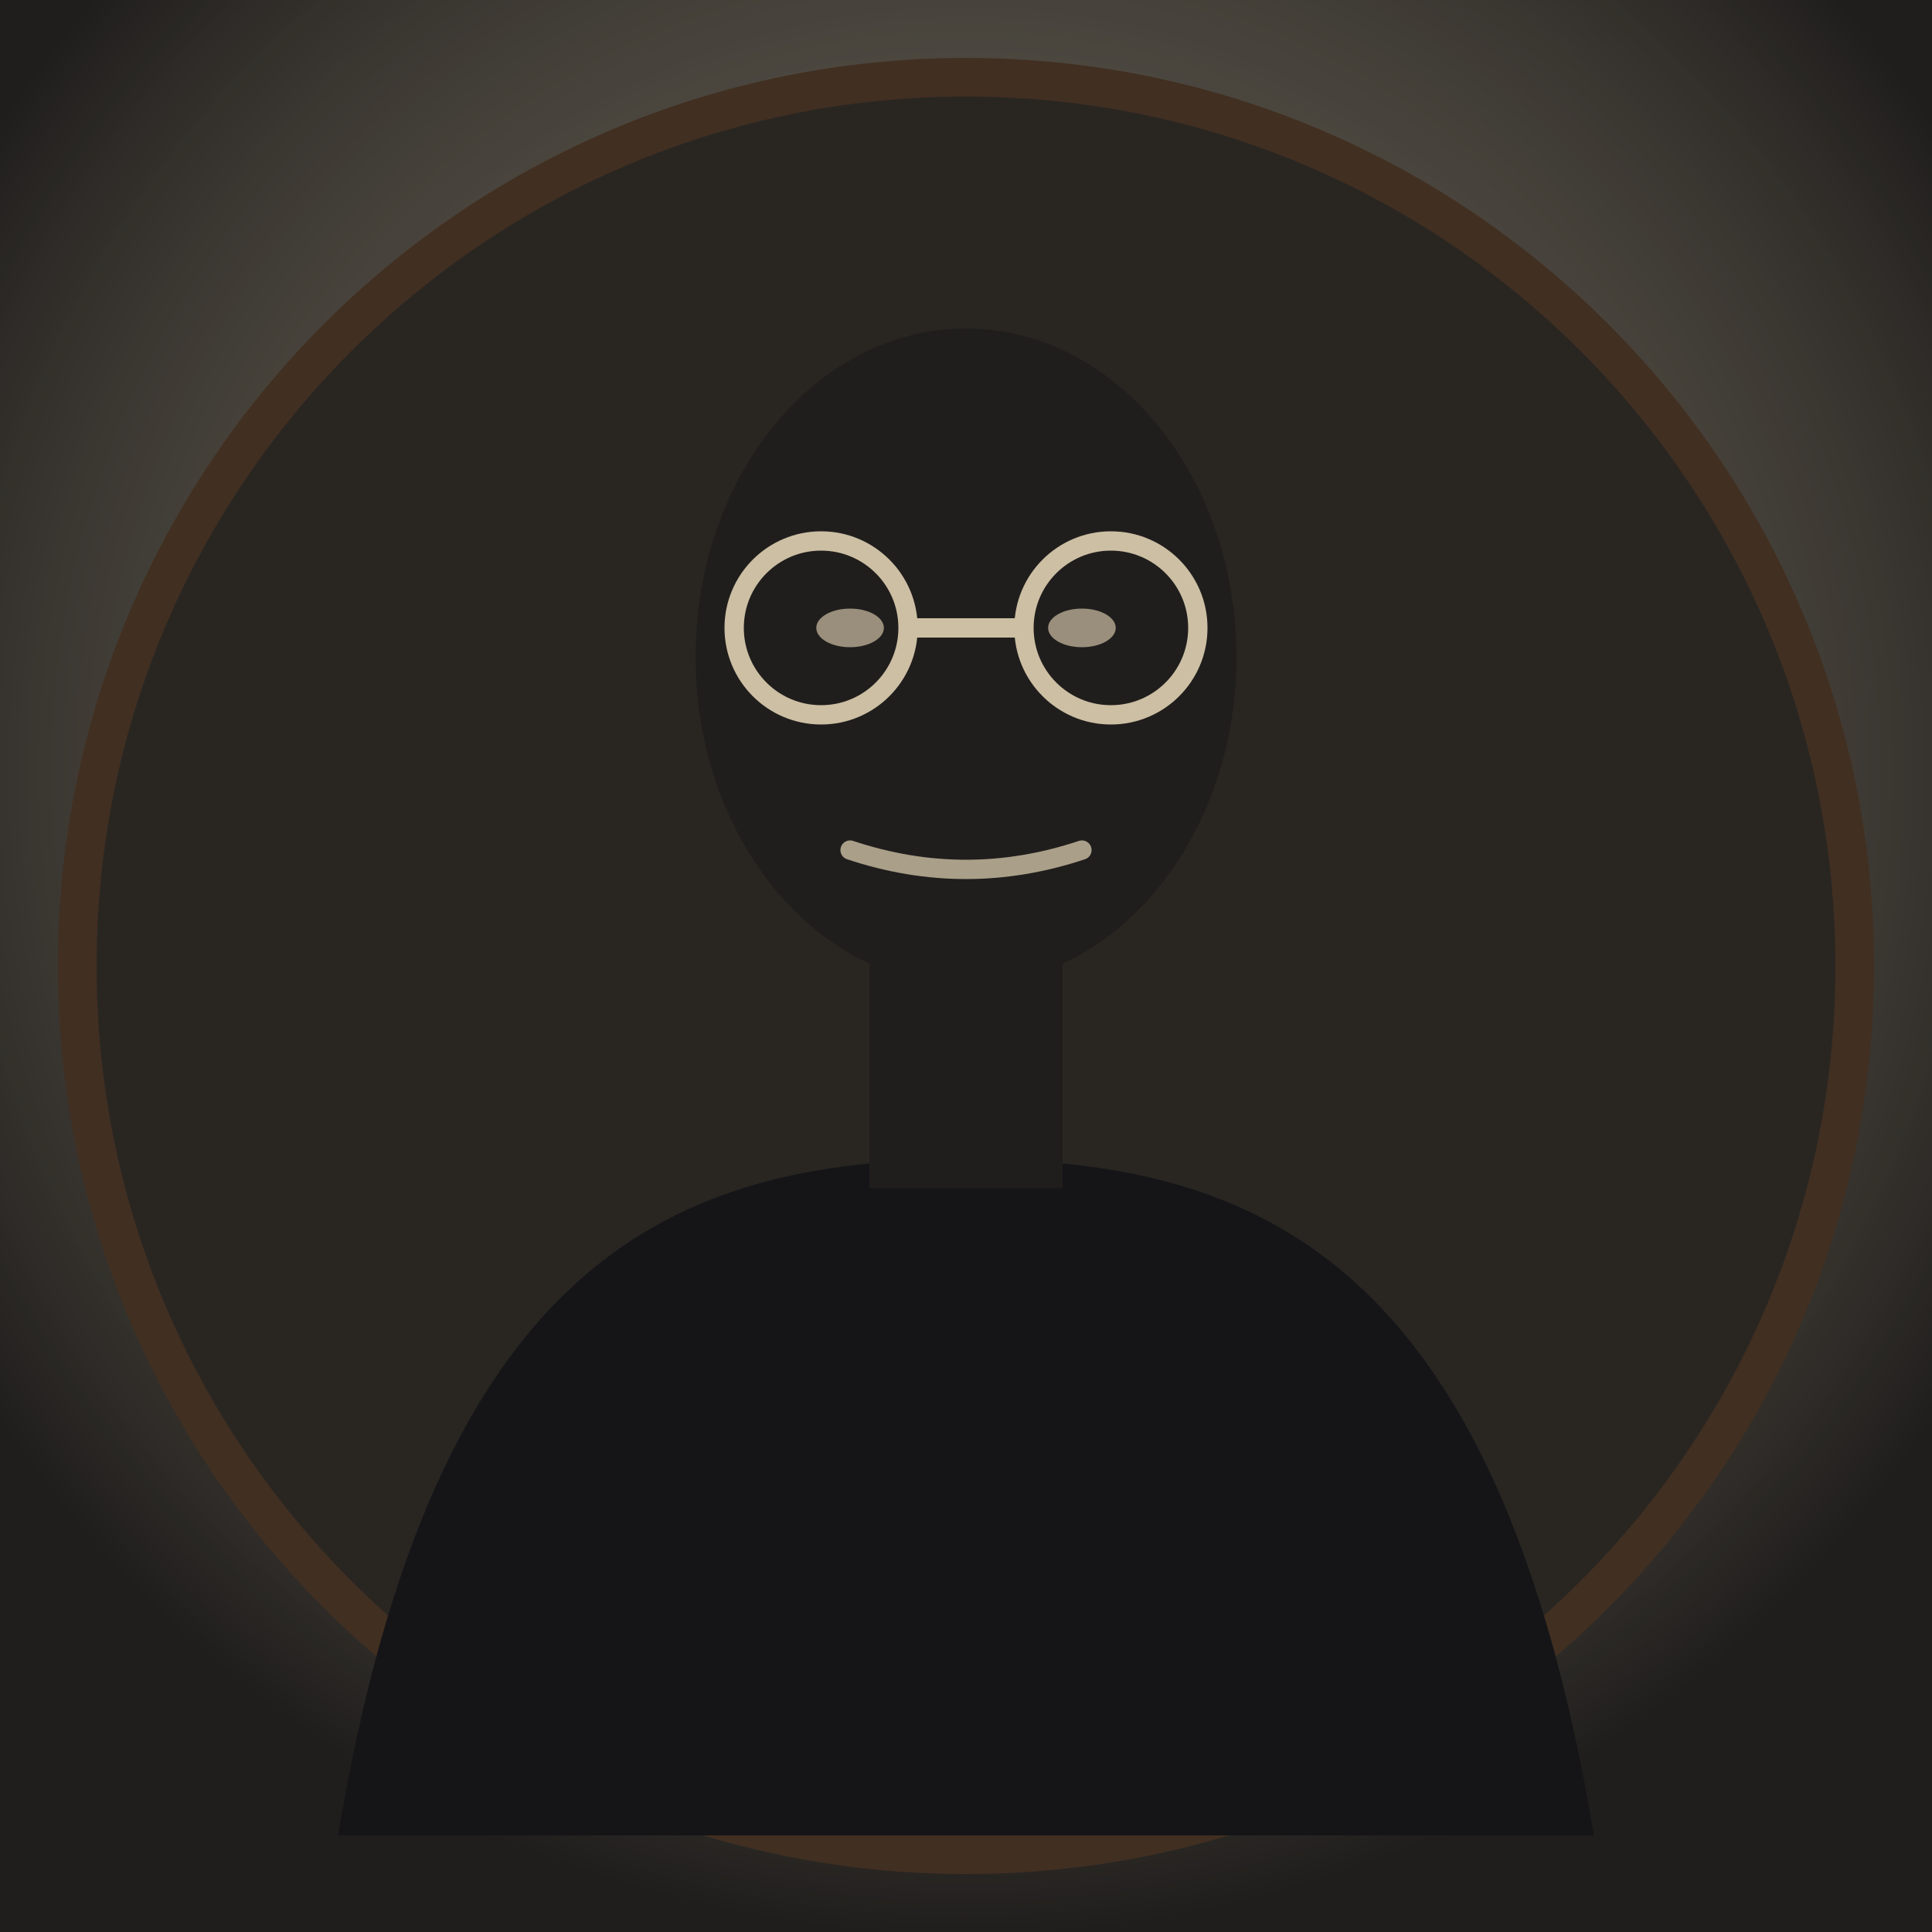
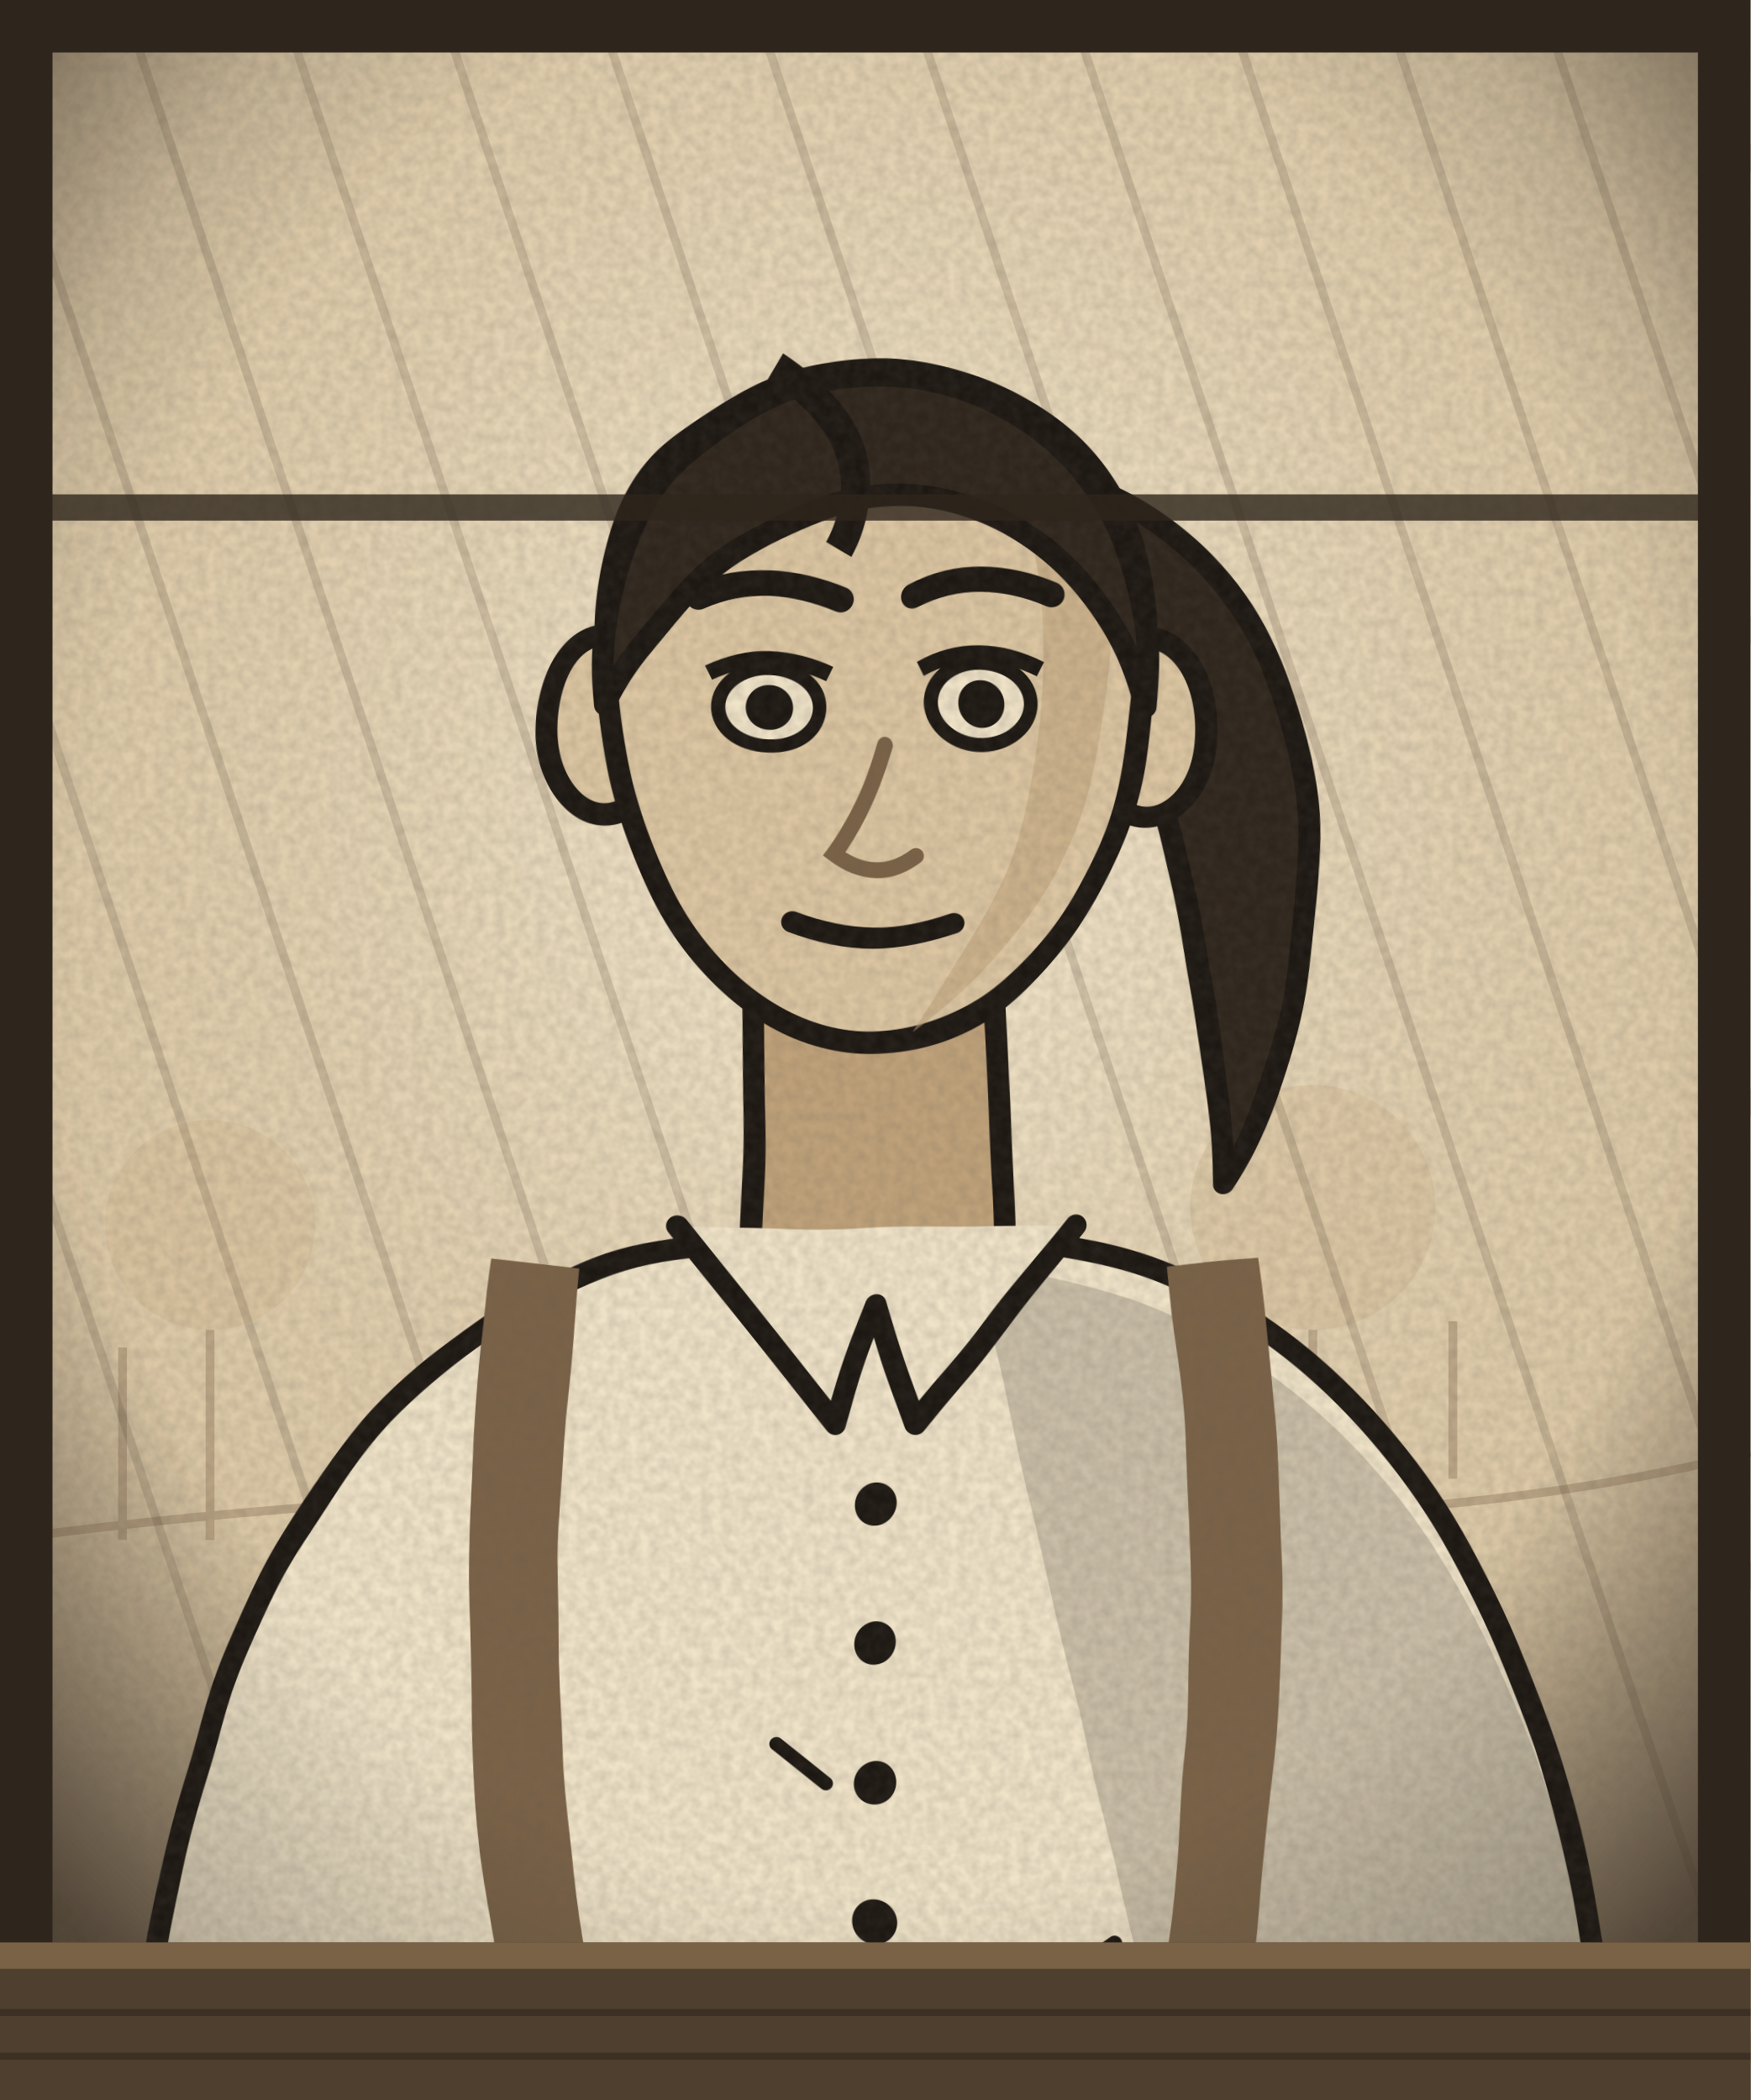
- <svg xmlns="http://www.w3.org/2000/svg" viewBox="0 0 200 200" width="100%" height="100%">
+ <svg xmlns="http://www.w3.org/2000/svg" viewBox="0 0 200 240" width="200" height="240">
  <defs>
-     <radialGradient id="frost" cx="50%" cy="40%" r="60%">
-       <stop offset="0%" stop-color="#E8D8BA" stop-opacity="0.3" />
-       <stop offset="100%" stop-color="#242220" stop-opacity="0.9" />
+     <radialGradient id="kinh" cx="50%" cy="38%" r="70%">
+       <stop offset="0%" stop-color="#f6ecd4" stop-opacity="0.9" />
+       <stop offset="70%" stop-color="#cdb48c" stop-opacity="0.55" />
+       <stop offset="100%" stop-color="#4f3f2e" stop-opacity="0.85" />
    </radialGradient>
-     <filter id="blurFilter">
-       <feGaussianBlur stdDeviation="1.5" />
+     <filter id="hat" x="0" y="0" width="100%" height="100%">
+       <feTurbulence type="fractalNoise" baseFrequency="0.85" numOctaves="2" seed="95" />
+       <feColorMatrix values="0 0 0 0 0.11  0 0 0 0 0.09  0 0 0 0 0.07  0 0 0 0.55 -0.12" />
+       <feComposite in2="SourceGraphic" operator="in" />
    </filter>
+     <filter id="net" x="-5%" y="-5%" width="110%" height="110%">
+       <feTurbulence type="fractalNoise" baseFrequency="0.04" numOctaves="2" seed="3" result="n" />
+       <feDisplacementMap in="SourceGraphic" in2="n" scale="1.6" />
+     </filter>
+     <radialGradient id="toi" cx="50%" cy="45%" r="75%">
+       <stop offset="60%" stop-color="#1c1712" stop-opacity="0" />
+       <stop offset="100%" stop-color="#1c1712" stop-opacity="0.45" />
+     </radialGradient>
  </defs>
-   <rect width="200" height="200" fill="#1F1E1D" />
-   <rect width="200" height="200" fill="url(#frost)" />
-   <circle cx="100" cy="100" r="92" fill="#2E2B27" stroke="#4A3525" stroke-width="4" />
-   <path d="M35,190 C45,130 70,120 100,120 C130,120 155,130 165,190 Z" fill="#18181B" />
-   <rect x="90" y="95" width="20" height="28" fill="#242220" />
-   <ellipse cx="100" cy="68" rx="28" ry="34" fill="#242220" />
-   <ellipse cx="88" cy="65" rx="3.5" ry="2" fill="#E8D8BA" opacity="0.7" />
-   <ellipse cx="112" cy="65" rx="3.5" ry="2" fill="#E8D8BA" opacity="0.7" />
-   <path d="M88,88 Q100,92 112,88" stroke="#E8D8BA" stroke-width="2" fill="none" opacity="0.8" stroke-linecap="round" />
-   <circle cx="85" cy="65" r="9" fill="none" stroke="#E8D8BA" stroke-width="2" />
-   <circle cx="115" cy="65" r="9" fill="none" stroke="#E8D8BA" stroke-width="2" />
-   <line x1="94" y1="65" x2="106" y2="65" stroke="#E8D8BA" stroke-width="2" />
-   <rect width="200" height="200" fill="black" opacity="0.12" style="mix-blend-mode: multiply;" />
+   <rect width="200" height="240" fill="#efe3c8" />
+   <rect width="200" height="240" fill="url(#kinh)" />
+   <g opacity="0.35" stroke="#7a6247" stroke-width="1">
+     <path d="M0 176 Q60 168 110 172 T200 166" fill="none" />
+     <path d="M14 176 v-22 M24 176 v-30 M150 170 v-26 M166 169 v-18" />
+     <circle cx="24" cy="140" r="12" fill="#cdb48c" stroke="none" />
+     <circle cx="150" cy="138" r="14" fill="#cdb48c" stroke="none" />
+   </g>
+   <g stroke="#4f3f2e" stroke-width="1" opacity="0.18">
+     <line x1="-40" y1="0" x2="40" y2="240" />
+     <line x1="-22" y1="0" x2="58" y2="240" />
+     <line x1="-4" y1="0" x2="76" y2="240" />
+     <line x1="14" y1="0" x2="94" y2="240" />
+     <line x1="32" y1="0" x2="112" y2="240" />
+     <line x1="50" y1="0" x2="130" y2="240" />
+     <line x1="68" y1="0" x2="148" y2="240" />
+     <line x1="86" y1="0" x2="166" y2="240" />
+     <line x1="104" y1="0" x2="184" y2="240" />
+     <line x1="122" y1="0" x2="202" y2="240" />
+     <line x1="140" y1="0" x2="220" y2="240" />
+     <line x1="158" y1="0" x2="238" y2="240" />
+     <line x1="176" y1="0" x2="256" y2="240" />
+     <line x1="194" y1="0" x2="274" y2="240" />
+     <line x1="212" y1="0" x2="292" y2="240" />
+     <line x1="230" y1="0" x2="310" y2="240" />
+   </g>
+   <g filter="url(#net)">
+     <g transform="translate(0 0) translate(100 222) scale(1.14) translate(-100 -222)">
+       <path d="M88 124 L87 156 L113 156 L112 124 Z" fill="#bfa27a" stroke="#1c1712" stroke-width="2.2" stroke-linejoin="round" stroke-linecap="round" />
+       <path d="M26 240 C30 182 56 156 82 152           L118 152 C144 156 170 182 174 240 Z" fill="#efe3c8" stroke="#1c1712" stroke-width="2.2" stroke-linejoin="round" stroke-linecap="round" />
+       <path d="M110 154 C144 158 168 184 174 240 L130 240 Z" fill="#1c1712" opacity="0.18" />
+       <path d="M80 150 L96 170 L100 158 L104 170 L120 150" fill="#efe3c8" stroke="#1c1712" stroke-width="2.2" stroke-linejoin="round" stroke-linecap="round" />
+       <circle cx="100" cy="178" r="2.2" fill="#1c1712" />
+       <circle cx="100" cy="192" r="2.2" fill="#1c1712" />
+       <circle cx="100" cy="206" r="2.2" fill="#1c1712" />
+       <circle cx="100" cy="220" r="2.2" fill="#1c1712" />
+       <path d="M66 154 Q60 202 70 240" fill="none" stroke="#7a6247" stroke-width="9" />
+       <path d="M134 154 Q140 202 130 240" fill="none" stroke="#7a6247" stroke-width="9" />
+       <path d="M90 202 l5 4 M124 222 l-4 3" stroke="#1c1712" stroke-width="1.4" stroke-linejoin="round" stroke-linecap="round" />
+       <g transform="rotate(0 100 136)">
+         <path d="M121 76 C149 86 147 126 135 146 C133 116 127 96 117 90 Z" fill="#2e251c" stroke="#1c1712" stroke-width="2.2" stroke-linejoin="round" stroke-linecap="round" />
+         <ellipse cx="73" cy="100" rx="6" ry="9" fill="#dcc6a2" stroke="#1c1712" stroke-width="2.2" stroke-linejoin="round" stroke-linecap="round" />
+         <ellipse cx="127" cy="100" rx="6" ry="9" fill="#dcc6a2" stroke="#1c1712" stroke-width="2.2" stroke-linejoin="round" stroke-linecap="round" />
+         <path d="M73 90 C73 56 127 56 127 90 C127 117.6 113.5 132 100 132 C86.5 132 73 117.6 73 90 Z" fill="#dcc6a2" stroke="#1c1712" stroke-width="2.2" stroke-linejoin="round" stroke-linecap="round" />
+         <path d="M109.45 66 C129 70 129 114 104 131 C118.9 110.4 121.6 86 109.45 66 Z" fill="#bfa27a" opacity="0.55" />
+         <path d="M82.2 87 Q89.2 84 96.2 87" fill="none" stroke="#1c1712" stroke-width="2.6" stroke-linecap="round" />
+         <path d="M103.8 87 Q110.8 84 117.8 87" fill="none" stroke="#1c1712" stroke-width="2.6" stroke-linecap="round" />
+         <ellipse cx="89.2" cy="98" rx="5" ry="4" fill="#efe3c8" stroke="#1c1712" stroke-width="1.4" stroke-linejoin="round" stroke-linecap="round" />
+         <circle cx="89.2" cy="98" r="2.3" fill="#1c1712" />
+         <path d="M83.2 94.6 Q89.2 91.6 95.2 94.6" fill="none" stroke="#1c1712" stroke-width="1.6" />
+         <ellipse cx="110.8" cy="98" rx="5" ry="4" fill="#efe3c8" stroke="#1c1712" stroke-width="1.4" stroke-linejoin="round" stroke-linecap="round" />
+         <circle cx="110.8" cy="98" r="2.3" fill="#1c1712" />
+         <path d="M104.8 94.6 Q110.8 91.6 116.8 94.6" fill="none" stroke="#1c1712" stroke-width="1.6" />
+         <path d="M101 102 q-3 8 -5 11 q4 3 8 0" fill="none" stroke="#7a6247" stroke-width="1.6" stroke-linecap="round" />
+         <path d="M92 120 Q100 123 108 120" fill="none" stroke="#1c1712" stroke-width="2.2" stroke-linejoin="round" stroke-linecap="round" />
+         <path d="M73 98 C69 54 131 54 127 98 C121 74 90 66 73 98 Z" fill="#2e251c" stroke="#1c1712" stroke-width="2.2" stroke-linejoin="round" stroke-linecap="round" />
+         <path d="M90 64 Q102 72 96 82" stroke="#1c1712" stroke-width="3" fill="none" />
+       </g>
+     </g>
+   </g>
+   <rect width="200" height="240" fill="url(#toi)" />
+   <rect width="200" height="240" fill="#000" filter="url(#hat)" opacity="0.5" />
+   <rect x="3" y="3" width="194" height="234" fill="none" stroke="#2e251c" stroke-width="6" />
+   <line x1="3" y1="58" x2="197" y2="58" stroke="#2e251c" stroke-width="3" opacity="0.8" />
+   <rect x="0" y="222" width="200" height="18" fill="#4f3f2e" />
+   <rect x="0" y="222" width="200" height="3" fill="#7a6247" />
+   <path d="M0 230 H200 M0 235 H200" stroke="#2e251c" stroke-width="0.8" opacity="0.6" />
</svg>
